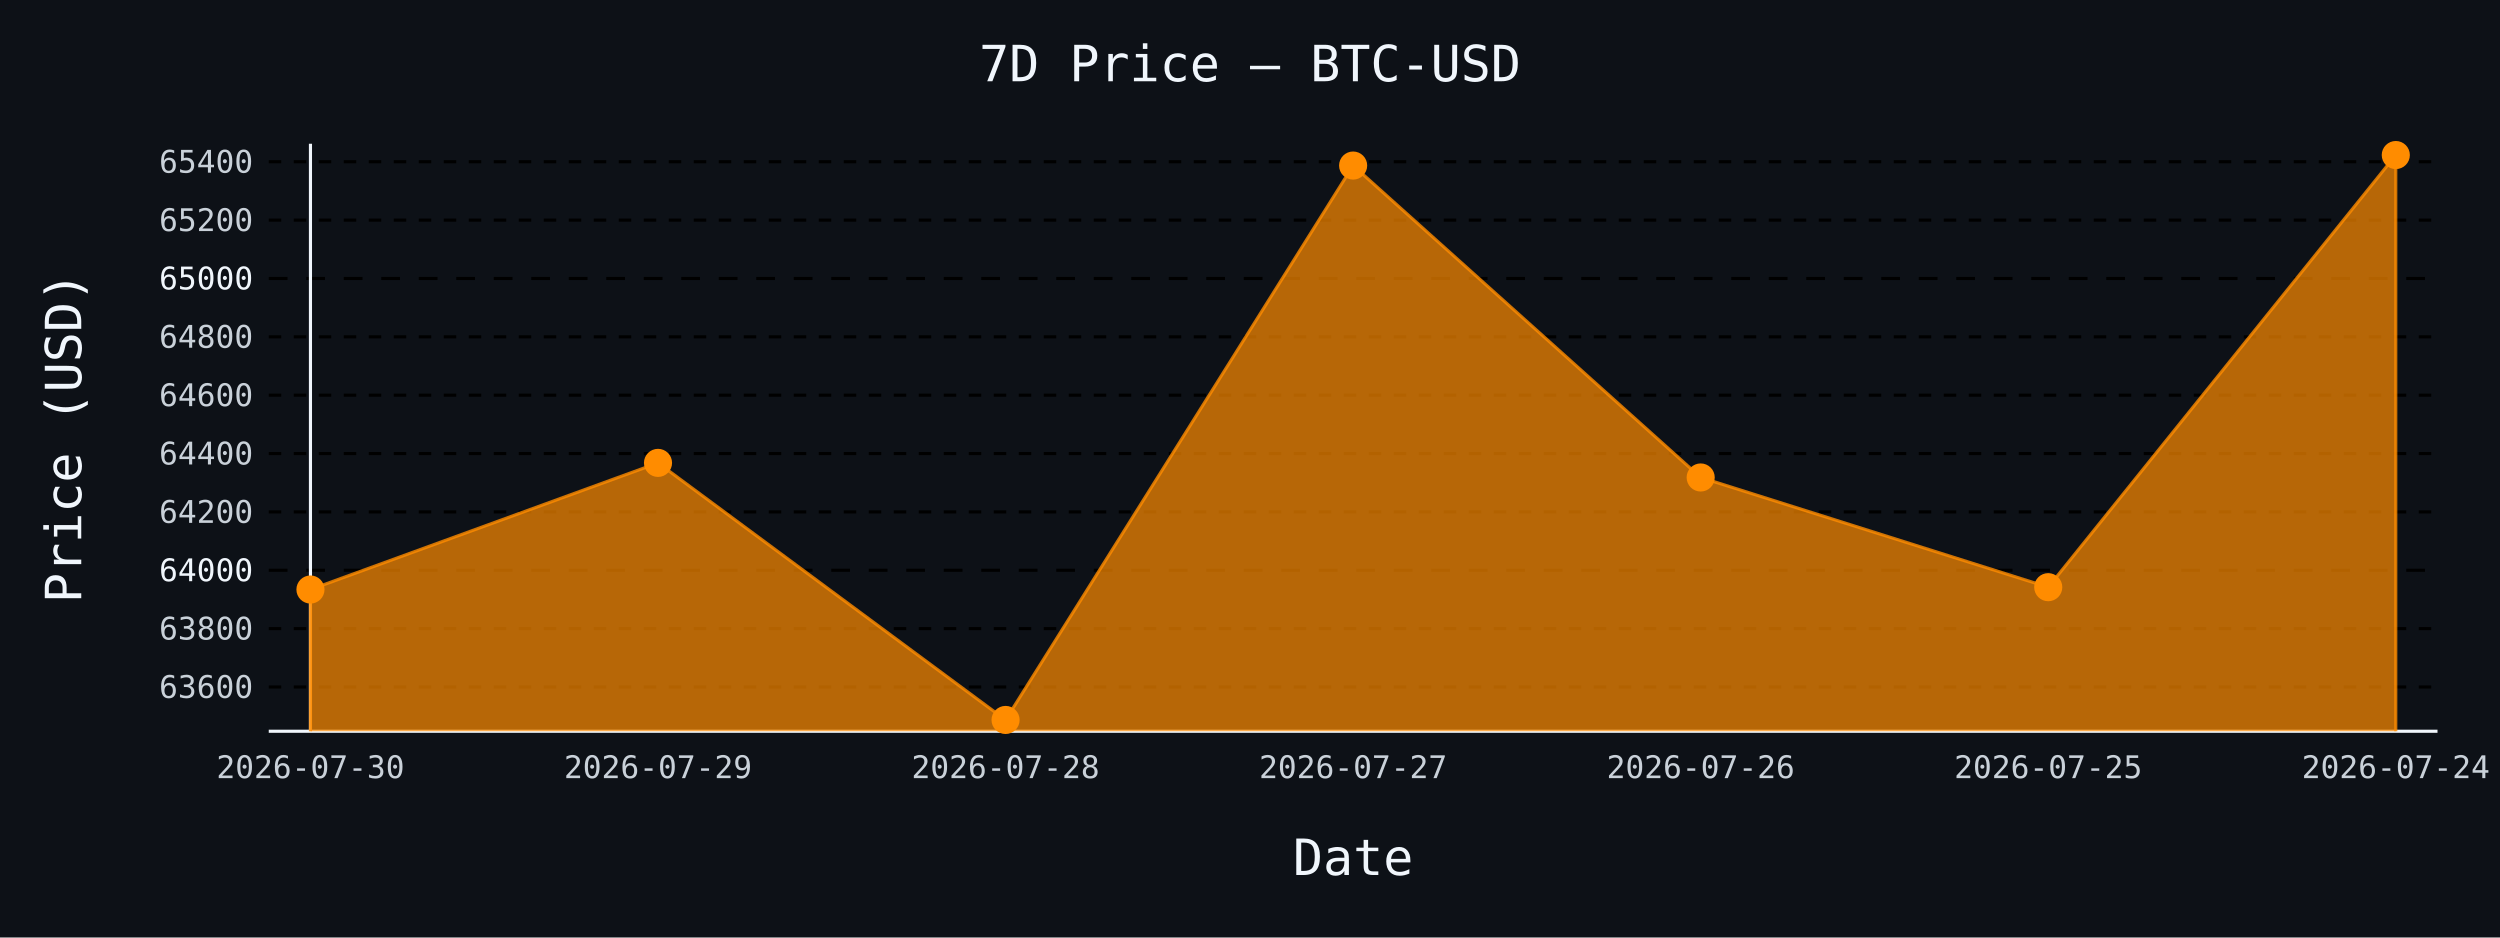
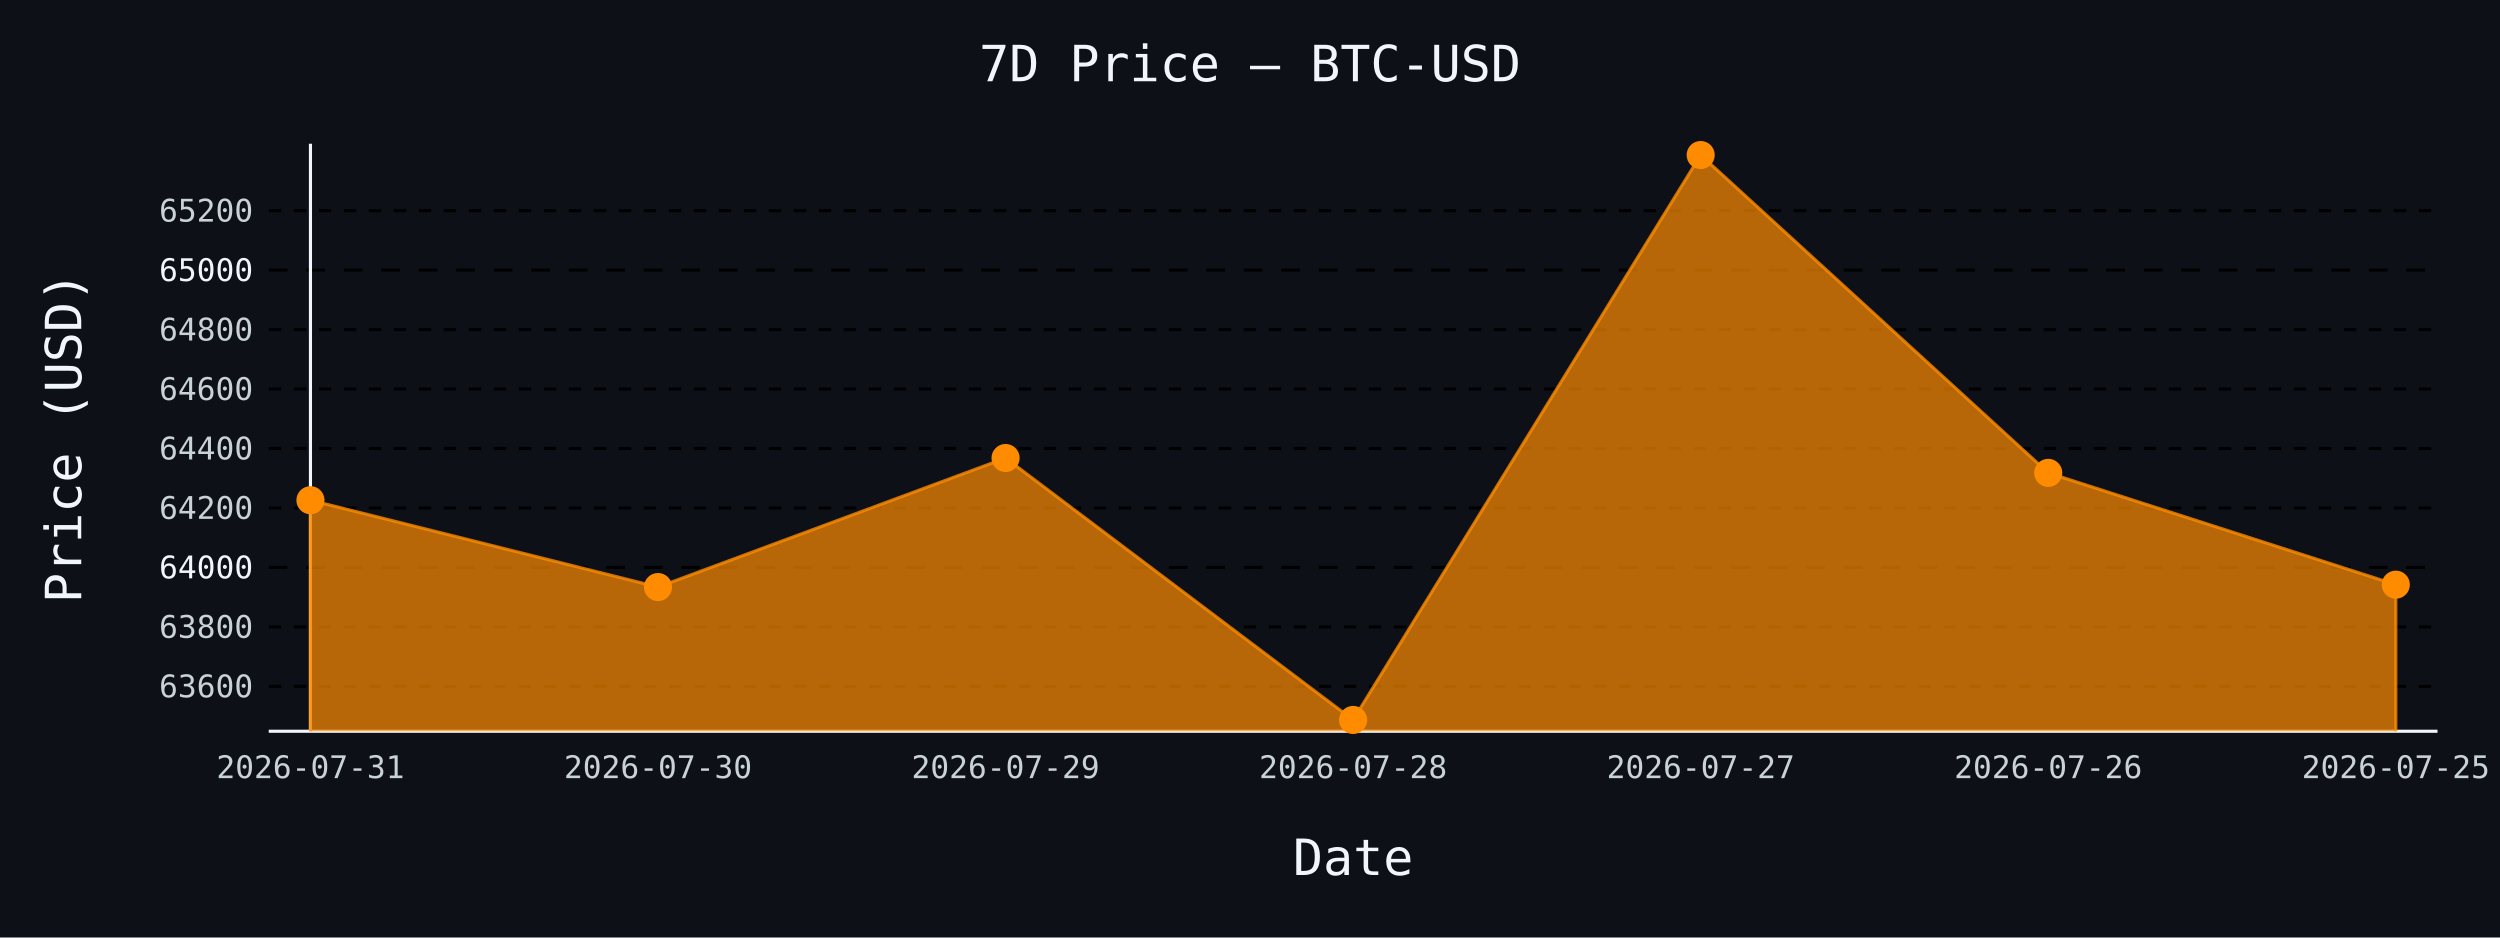
- <svg xmlns="http://www.w3.org/2000/svg" id="chart-06e3eb75-83b6-418d-a8a8-2cd7a68a1b62" class="pygal-chart" viewBox="0 0 800 300">
+ <svg xmlns="http://www.w3.org/2000/svg" id="chart-5ca1a3ea-3d09-419c-afd1-d47e03102a91" class="pygal-chart" viewBox="0 0 800 300">
  <defs>
-     <style type="text/css">#chart-06e3eb75-83b6-418d-a8a8-2cd7a68a1b62{-webkit-user-select:none;-webkit-font-smoothing:antialiased;font-family:monospace}#chart-06e3eb75-83b6-418d-a8a8-2cd7a68a1b62 .title{font-family:monospace;font-size:16px}#chart-06e3eb75-83b6-418d-a8a8-2cd7a68a1b62 .legends .legend text{font-family:monospace;font-size:14px}#chart-06e3eb75-83b6-418d-a8a8-2cd7a68a1b62 .axis text{font-family:monospace;font-size:10px}#chart-06e3eb75-83b6-418d-a8a8-2cd7a68a1b62 .axis text.major{font-family:monospace;font-size:10px}#chart-06e3eb75-83b6-418d-a8a8-2cd7a68a1b62 .text-overlay text.value{font-family:monospace;font-size:16px}#chart-06e3eb75-83b6-418d-a8a8-2cd7a68a1b62 .text-overlay text.label{font-family:monospace;font-size:10px}#chart-06e3eb75-83b6-418d-a8a8-2cd7a68a1b62 .tooltip{font-family:monospace;font-size:14px}#chart-06e3eb75-83b6-418d-a8a8-2cd7a68a1b62 text.no_data{font-family:monospace;font-size:64px}
- #chart-06e3eb75-83b6-418d-a8a8-2cd7a68a1b62{background-color:#0d1117}#chart-06e3eb75-83b6-418d-a8a8-2cd7a68a1b62 path,#chart-06e3eb75-83b6-418d-a8a8-2cd7a68a1b62 line,#chart-06e3eb75-83b6-418d-a8a8-2cd7a68a1b62 rect,#chart-06e3eb75-83b6-418d-a8a8-2cd7a68a1b62 circle{-webkit-transition:150ms;-moz-transition:150ms;transition:150ms}#chart-06e3eb75-83b6-418d-a8a8-2cd7a68a1b62 .graph &gt; .background{fill:#0d1117}#chart-06e3eb75-83b6-418d-a8a8-2cd7a68a1b62 .plot &gt; .background{fill:#0d1117}#chart-06e3eb75-83b6-418d-a8a8-2cd7a68a1b62 .graph{fill:#c9d1d9}#chart-06e3eb75-83b6-418d-a8a8-2cd7a68a1b62 text.no_data{fill:#f0f6fc}#chart-06e3eb75-83b6-418d-a8a8-2cd7a68a1b62 .title{fill:#f0f6fc}#chart-06e3eb75-83b6-418d-a8a8-2cd7a68a1b62 .legends .legend text{fill:#c9d1d9}#chart-06e3eb75-83b6-418d-a8a8-2cd7a68a1b62 .legends .legend:hover text{fill:#f0f6fc}#chart-06e3eb75-83b6-418d-a8a8-2cd7a68a1b62 .axis .line{stroke:#f0f6fc}#chart-06e3eb75-83b6-418d-a8a8-2cd7a68a1b62 .axis .guide.line{stroke:#8b949e}#chart-06e3eb75-83b6-418d-a8a8-2cd7a68a1b62 .axis .major.line{stroke:#c9d1d9}#chart-06e3eb75-83b6-418d-a8a8-2cd7a68a1b62 .axis text.major{fill:#f0f6fc}#chart-06e3eb75-83b6-418d-a8a8-2cd7a68a1b62 .axis.y .guides:hover .guide.line,#chart-06e3eb75-83b6-418d-a8a8-2cd7a68a1b62 .line-graph .axis.x .guides:hover .guide.line,#chart-06e3eb75-83b6-418d-a8a8-2cd7a68a1b62 .stackedline-graph .axis.x .guides:hover .guide.line,#chart-06e3eb75-83b6-418d-a8a8-2cd7a68a1b62 .xy-graph .axis.x .guides:hover .guide.line{stroke:#f0f6fc}#chart-06e3eb75-83b6-418d-a8a8-2cd7a68a1b62 .axis .guides:hover text{fill:#f0f6fc}#chart-06e3eb75-83b6-418d-a8a8-2cd7a68a1b62 .reactive{fill-opacity:.7;stroke-opacity:.8;stroke-width:1}#chart-06e3eb75-83b6-418d-a8a8-2cd7a68a1b62 .ci{stroke:#c9d1d9}#chart-06e3eb75-83b6-418d-a8a8-2cd7a68a1b62 .reactive.active,#chart-06e3eb75-83b6-418d-a8a8-2cd7a68a1b62 .active .reactive{fill-opacity:.8;stroke-opacity:.9;stroke-width:4}#chart-06e3eb75-83b6-418d-a8a8-2cd7a68a1b62 .ci .reactive.active{stroke-width:1.5}#chart-06e3eb75-83b6-418d-a8a8-2cd7a68a1b62 .series text{fill:#f0f6fc}#chart-06e3eb75-83b6-418d-a8a8-2cd7a68a1b62 .tooltip rect{fill:#0d1117;stroke:#f0f6fc;-webkit-transition:opacity 150ms;-moz-transition:opacity 150ms;transition:opacity 150ms}#chart-06e3eb75-83b6-418d-a8a8-2cd7a68a1b62 .tooltip .label{fill:#c9d1d9}#chart-06e3eb75-83b6-418d-a8a8-2cd7a68a1b62 .tooltip .label{fill:#c9d1d9}#chart-06e3eb75-83b6-418d-a8a8-2cd7a68a1b62 .tooltip .legend{font-size:.8em;fill:#8b949e}#chart-06e3eb75-83b6-418d-a8a8-2cd7a68a1b62 .tooltip .x_label{font-size:.6em;fill:#f0f6fc}#chart-06e3eb75-83b6-418d-a8a8-2cd7a68a1b62 .tooltip .xlink{font-size:.5em;text-decoration:underline}#chart-06e3eb75-83b6-418d-a8a8-2cd7a68a1b62 .tooltip .value{font-size:1.5em}#chart-06e3eb75-83b6-418d-a8a8-2cd7a68a1b62 .bound{font-size:.5em}#chart-06e3eb75-83b6-418d-a8a8-2cd7a68a1b62 .max-value{font-size:.75em;fill:#8b949e}#chart-06e3eb75-83b6-418d-a8a8-2cd7a68a1b62 .map-element{fill:#0d1117;stroke:#8b949e !important}#chart-06e3eb75-83b6-418d-a8a8-2cd7a68a1b62 .map-element .reactive{fill-opacity:inherit;stroke-opacity:inherit}#chart-06e3eb75-83b6-418d-a8a8-2cd7a68a1b62 .color-0,#chart-06e3eb75-83b6-418d-a8a8-2cd7a68a1b62 .color-0 a:visited{stroke:#ff8c00;fill:#ff8c00}#chart-06e3eb75-83b6-418d-a8a8-2cd7a68a1b62 .text-overlay .color-0 text{fill:black}
- #chart-06e3eb75-83b6-418d-a8a8-2cd7a68a1b62 text.no_data{text-anchor:middle}#chart-06e3eb75-83b6-418d-a8a8-2cd7a68a1b62 .guide.line{fill:none}#chart-06e3eb75-83b6-418d-a8a8-2cd7a68a1b62 .centered{text-anchor:middle}#chart-06e3eb75-83b6-418d-a8a8-2cd7a68a1b62 .title{text-anchor:middle}#chart-06e3eb75-83b6-418d-a8a8-2cd7a68a1b62 .legends .legend text{fill-opacity:1}#chart-06e3eb75-83b6-418d-a8a8-2cd7a68a1b62 .axis.x text{text-anchor:middle}#chart-06e3eb75-83b6-418d-a8a8-2cd7a68a1b62 .axis.x:not(.web) text[transform]{text-anchor:start}#chart-06e3eb75-83b6-418d-a8a8-2cd7a68a1b62 .axis.x:not(.web) text[transform].backwards{text-anchor:end}#chart-06e3eb75-83b6-418d-a8a8-2cd7a68a1b62 .axis.y text{text-anchor:end}#chart-06e3eb75-83b6-418d-a8a8-2cd7a68a1b62 .axis.y text[transform].backwards{text-anchor:start}#chart-06e3eb75-83b6-418d-a8a8-2cd7a68a1b62 .axis.y2 text{text-anchor:start}#chart-06e3eb75-83b6-418d-a8a8-2cd7a68a1b62 .axis.y2 text[transform].backwards{text-anchor:end}#chart-06e3eb75-83b6-418d-a8a8-2cd7a68a1b62 .axis .guide.line{stroke-dasharray:4,4;stroke:black}#chart-06e3eb75-83b6-418d-a8a8-2cd7a68a1b62 .axis .major.guide.line{stroke-dasharray:6,6;stroke:black}#chart-06e3eb75-83b6-418d-a8a8-2cd7a68a1b62 .horizontal .axis.y .guide.line,#chart-06e3eb75-83b6-418d-a8a8-2cd7a68a1b62 .horizontal .axis.y2 .guide.line,#chart-06e3eb75-83b6-418d-a8a8-2cd7a68a1b62 .vertical .axis.x .guide.line{opacity:0}#chart-06e3eb75-83b6-418d-a8a8-2cd7a68a1b62 .horizontal .axis.always_show .guide.line,#chart-06e3eb75-83b6-418d-a8a8-2cd7a68a1b62 .vertical .axis.always_show .guide.line{opacity:1 !important}#chart-06e3eb75-83b6-418d-a8a8-2cd7a68a1b62 .axis.y .guides:hover .guide.line,#chart-06e3eb75-83b6-418d-a8a8-2cd7a68a1b62 .axis.y2 .guides:hover .guide.line,#chart-06e3eb75-83b6-418d-a8a8-2cd7a68a1b62 .axis.x .guides:hover .guide.line{opacity:1}#chart-06e3eb75-83b6-418d-a8a8-2cd7a68a1b62 .axis .guides:hover text{opacity:1}#chart-06e3eb75-83b6-418d-a8a8-2cd7a68a1b62 .nofill{fill:none}#chart-06e3eb75-83b6-418d-a8a8-2cd7a68a1b62 .subtle-fill{fill-opacity:.2}#chart-06e3eb75-83b6-418d-a8a8-2cd7a68a1b62 .dot{stroke-width:1px;fill-opacity:1;stroke-opacity:1}#chart-06e3eb75-83b6-418d-a8a8-2cd7a68a1b62 .dot.active{stroke-width:5px}#chart-06e3eb75-83b6-418d-a8a8-2cd7a68a1b62 .dot.negative{fill:transparent}#chart-06e3eb75-83b6-418d-a8a8-2cd7a68a1b62 text,#chart-06e3eb75-83b6-418d-a8a8-2cd7a68a1b62 tspan{stroke:none !important}#chart-06e3eb75-83b6-418d-a8a8-2cd7a68a1b62 .series text.active{opacity:1}#chart-06e3eb75-83b6-418d-a8a8-2cd7a68a1b62 .tooltip rect{fill-opacity:.95;stroke-width:.5}#chart-06e3eb75-83b6-418d-a8a8-2cd7a68a1b62 .tooltip text{fill-opacity:1}#chart-06e3eb75-83b6-418d-a8a8-2cd7a68a1b62 .showable{visibility:hidden}#chart-06e3eb75-83b6-418d-a8a8-2cd7a68a1b62 .showable.shown{visibility:visible}#chart-06e3eb75-83b6-418d-a8a8-2cd7a68a1b62 .gauge-background{fill:rgba(229,229,229,1);stroke:none}#chart-06e3eb75-83b6-418d-a8a8-2cd7a68a1b62 .bg-lines{stroke:#0d1117;stroke-width:2px}</style>
+     <style type="text/css">#chart-5ca1a3ea-3d09-419c-afd1-d47e03102a91{-webkit-user-select:none;-webkit-font-smoothing:antialiased;font-family:monospace}#chart-5ca1a3ea-3d09-419c-afd1-d47e03102a91 .title{font-family:monospace;font-size:16px}#chart-5ca1a3ea-3d09-419c-afd1-d47e03102a91 .legends .legend text{font-family:monospace;font-size:14px}#chart-5ca1a3ea-3d09-419c-afd1-d47e03102a91 .axis text{font-family:monospace;font-size:10px}#chart-5ca1a3ea-3d09-419c-afd1-d47e03102a91 .axis text.major{font-family:monospace;font-size:10px}#chart-5ca1a3ea-3d09-419c-afd1-d47e03102a91 .text-overlay text.value{font-family:monospace;font-size:16px}#chart-5ca1a3ea-3d09-419c-afd1-d47e03102a91 .text-overlay text.label{font-family:monospace;font-size:10px}#chart-5ca1a3ea-3d09-419c-afd1-d47e03102a91 .tooltip{font-family:monospace;font-size:14px}#chart-5ca1a3ea-3d09-419c-afd1-d47e03102a91 text.no_data{font-family:monospace;font-size:64px}
+ #chart-5ca1a3ea-3d09-419c-afd1-d47e03102a91{background-color:#0d1117}#chart-5ca1a3ea-3d09-419c-afd1-d47e03102a91 path,#chart-5ca1a3ea-3d09-419c-afd1-d47e03102a91 line,#chart-5ca1a3ea-3d09-419c-afd1-d47e03102a91 rect,#chart-5ca1a3ea-3d09-419c-afd1-d47e03102a91 circle{-webkit-transition:150ms;-moz-transition:150ms;transition:150ms}#chart-5ca1a3ea-3d09-419c-afd1-d47e03102a91 .graph &gt; .background{fill:#0d1117}#chart-5ca1a3ea-3d09-419c-afd1-d47e03102a91 .plot &gt; .background{fill:#0d1117}#chart-5ca1a3ea-3d09-419c-afd1-d47e03102a91 .graph{fill:#c9d1d9}#chart-5ca1a3ea-3d09-419c-afd1-d47e03102a91 text.no_data{fill:#f0f6fc}#chart-5ca1a3ea-3d09-419c-afd1-d47e03102a91 .title{fill:#f0f6fc}#chart-5ca1a3ea-3d09-419c-afd1-d47e03102a91 .legends .legend text{fill:#c9d1d9}#chart-5ca1a3ea-3d09-419c-afd1-d47e03102a91 .legends .legend:hover text{fill:#f0f6fc}#chart-5ca1a3ea-3d09-419c-afd1-d47e03102a91 .axis .line{stroke:#f0f6fc}#chart-5ca1a3ea-3d09-419c-afd1-d47e03102a91 .axis .guide.line{stroke:#8b949e}#chart-5ca1a3ea-3d09-419c-afd1-d47e03102a91 .axis .major.line{stroke:#c9d1d9}#chart-5ca1a3ea-3d09-419c-afd1-d47e03102a91 .axis text.major{fill:#f0f6fc}#chart-5ca1a3ea-3d09-419c-afd1-d47e03102a91 .axis.y .guides:hover .guide.line,#chart-5ca1a3ea-3d09-419c-afd1-d47e03102a91 .line-graph .axis.x .guides:hover .guide.line,#chart-5ca1a3ea-3d09-419c-afd1-d47e03102a91 .stackedline-graph .axis.x .guides:hover .guide.line,#chart-5ca1a3ea-3d09-419c-afd1-d47e03102a91 .xy-graph .axis.x .guides:hover .guide.line{stroke:#f0f6fc}#chart-5ca1a3ea-3d09-419c-afd1-d47e03102a91 .axis .guides:hover text{fill:#f0f6fc}#chart-5ca1a3ea-3d09-419c-afd1-d47e03102a91 .reactive{fill-opacity:.7;stroke-opacity:.8;stroke-width:1}#chart-5ca1a3ea-3d09-419c-afd1-d47e03102a91 .ci{stroke:#c9d1d9}#chart-5ca1a3ea-3d09-419c-afd1-d47e03102a91 .reactive.active,#chart-5ca1a3ea-3d09-419c-afd1-d47e03102a91 .active .reactive{fill-opacity:.8;stroke-opacity:.9;stroke-width:4}#chart-5ca1a3ea-3d09-419c-afd1-d47e03102a91 .ci .reactive.active{stroke-width:1.5}#chart-5ca1a3ea-3d09-419c-afd1-d47e03102a91 .series text{fill:#f0f6fc}#chart-5ca1a3ea-3d09-419c-afd1-d47e03102a91 .tooltip rect{fill:#0d1117;stroke:#f0f6fc;-webkit-transition:opacity 150ms;-moz-transition:opacity 150ms;transition:opacity 150ms}#chart-5ca1a3ea-3d09-419c-afd1-d47e03102a91 .tooltip .label{fill:#c9d1d9}#chart-5ca1a3ea-3d09-419c-afd1-d47e03102a91 .tooltip .label{fill:#c9d1d9}#chart-5ca1a3ea-3d09-419c-afd1-d47e03102a91 .tooltip .legend{font-size:.8em;fill:#8b949e}#chart-5ca1a3ea-3d09-419c-afd1-d47e03102a91 .tooltip .x_label{font-size:.6em;fill:#f0f6fc}#chart-5ca1a3ea-3d09-419c-afd1-d47e03102a91 .tooltip .xlink{font-size:.5em;text-decoration:underline}#chart-5ca1a3ea-3d09-419c-afd1-d47e03102a91 .tooltip .value{font-size:1.5em}#chart-5ca1a3ea-3d09-419c-afd1-d47e03102a91 .bound{font-size:.5em}#chart-5ca1a3ea-3d09-419c-afd1-d47e03102a91 .max-value{font-size:.75em;fill:#8b949e}#chart-5ca1a3ea-3d09-419c-afd1-d47e03102a91 .map-element{fill:#0d1117;stroke:#8b949e !important}#chart-5ca1a3ea-3d09-419c-afd1-d47e03102a91 .map-element .reactive{fill-opacity:inherit;stroke-opacity:inherit}#chart-5ca1a3ea-3d09-419c-afd1-d47e03102a91 .color-0,#chart-5ca1a3ea-3d09-419c-afd1-d47e03102a91 .color-0 a:visited{stroke:#ff8c00;fill:#ff8c00}#chart-5ca1a3ea-3d09-419c-afd1-d47e03102a91 .text-overlay .color-0 text{fill:black}
+ #chart-5ca1a3ea-3d09-419c-afd1-d47e03102a91 text.no_data{text-anchor:middle}#chart-5ca1a3ea-3d09-419c-afd1-d47e03102a91 .guide.line{fill:none}#chart-5ca1a3ea-3d09-419c-afd1-d47e03102a91 .centered{text-anchor:middle}#chart-5ca1a3ea-3d09-419c-afd1-d47e03102a91 .title{text-anchor:middle}#chart-5ca1a3ea-3d09-419c-afd1-d47e03102a91 .legends .legend text{fill-opacity:1}#chart-5ca1a3ea-3d09-419c-afd1-d47e03102a91 .axis.x text{text-anchor:middle}#chart-5ca1a3ea-3d09-419c-afd1-d47e03102a91 .axis.x:not(.web) text[transform]{text-anchor:start}#chart-5ca1a3ea-3d09-419c-afd1-d47e03102a91 .axis.x:not(.web) text[transform].backwards{text-anchor:end}#chart-5ca1a3ea-3d09-419c-afd1-d47e03102a91 .axis.y text{text-anchor:end}#chart-5ca1a3ea-3d09-419c-afd1-d47e03102a91 .axis.y text[transform].backwards{text-anchor:start}#chart-5ca1a3ea-3d09-419c-afd1-d47e03102a91 .axis.y2 text{text-anchor:start}#chart-5ca1a3ea-3d09-419c-afd1-d47e03102a91 .axis.y2 text[transform].backwards{text-anchor:end}#chart-5ca1a3ea-3d09-419c-afd1-d47e03102a91 .axis .guide.line{stroke-dasharray:4,4;stroke:black}#chart-5ca1a3ea-3d09-419c-afd1-d47e03102a91 .axis .major.guide.line{stroke-dasharray:6,6;stroke:black}#chart-5ca1a3ea-3d09-419c-afd1-d47e03102a91 .horizontal .axis.y .guide.line,#chart-5ca1a3ea-3d09-419c-afd1-d47e03102a91 .horizontal .axis.y2 .guide.line,#chart-5ca1a3ea-3d09-419c-afd1-d47e03102a91 .vertical .axis.x .guide.line{opacity:0}#chart-5ca1a3ea-3d09-419c-afd1-d47e03102a91 .horizontal .axis.always_show .guide.line,#chart-5ca1a3ea-3d09-419c-afd1-d47e03102a91 .vertical .axis.always_show .guide.line{opacity:1 !important}#chart-5ca1a3ea-3d09-419c-afd1-d47e03102a91 .axis.y .guides:hover .guide.line,#chart-5ca1a3ea-3d09-419c-afd1-d47e03102a91 .axis.y2 .guides:hover .guide.line,#chart-5ca1a3ea-3d09-419c-afd1-d47e03102a91 .axis.x .guides:hover .guide.line{opacity:1}#chart-5ca1a3ea-3d09-419c-afd1-d47e03102a91 .axis .guides:hover text{opacity:1}#chart-5ca1a3ea-3d09-419c-afd1-d47e03102a91 .nofill{fill:none}#chart-5ca1a3ea-3d09-419c-afd1-d47e03102a91 .subtle-fill{fill-opacity:.2}#chart-5ca1a3ea-3d09-419c-afd1-d47e03102a91 .dot{stroke-width:1px;fill-opacity:1;stroke-opacity:1}#chart-5ca1a3ea-3d09-419c-afd1-d47e03102a91 .dot.active{stroke-width:5px}#chart-5ca1a3ea-3d09-419c-afd1-d47e03102a91 .dot.negative{fill:transparent}#chart-5ca1a3ea-3d09-419c-afd1-d47e03102a91 text,#chart-5ca1a3ea-3d09-419c-afd1-d47e03102a91 tspan{stroke:none !important}#chart-5ca1a3ea-3d09-419c-afd1-d47e03102a91 .series text.active{opacity:1}#chart-5ca1a3ea-3d09-419c-afd1-d47e03102a91 .tooltip rect{fill-opacity:.95;stroke-width:.5}#chart-5ca1a3ea-3d09-419c-afd1-d47e03102a91 .tooltip text{fill-opacity:1}#chart-5ca1a3ea-3d09-419c-afd1-d47e03102a91 .showable{visibility:hidden}#chart-5ca1a3ea-3d09-419c-afd1-d47e03102a91 .showable.shown{visibility:visible}#chart-5ca1a3ea-3d09-419c-afd1-d47e03102a91 .gauge-background{fill:rgba(229,229,229,1);stroke:none}#chart-5ca1a3ea-3d09-419c-afd1-d47e03102a91 .bg-lines{stroke:#0d1117;stroke-width:2px}</style>
  </defs>
  <g class="graph line-graph vertical">
    <rect x="0" y="0" width="800" height="300" class="background" />
    <g transform="translate(86, 46)" class="plot">
      <rect x="0" y="0" width="694.0" height="188" class="background" />
      <g class="axis y always_show">
        <path d="M0 188 h694" class="line" />
        <g class="guides">
-           <path d="M0 173.834 h694" class="guide line" />
-           <text x="-5" y="177.334" class="">63600</text>
+           <path d="M0 173.634 h694" class="guide line" />
+           <text x="-5" y="177.134" class="">63600</text>
        </g>
        <g class="guides">
-           <path d="M0 155.159 h694" class="guide line" />
-           <text x="-5" y="158.659" class="">63800</text>
+           <path d="M0 154.605 h694" class="guide line" />
+           <text x="-5" y="158.105" class="">63800</text>
        </g>
        <g class="guides">
-           <path d="M0 136.485 h694" class="major guide line" />
-           <text x="-5" y="139.985" class="major">64000</text>
+           <path d="M0 135.577 h694" class="major guide line" />
+           <text x="-5" y="139.077" class="major">64000</text>
        </g>
        <g class="guides">
-           <path d="M0 117.81 h694" class="guide line" />
-           <text x="-5" y="121.31" class="">64200</text>
+           <path d="M0 116.549 h694" class="guide line" />
+           <text x="-5" y="120.049" class="">64200</text>
        </g>
        <g class="guides">
-           <path d="M0 99.135 h694" class="guide line" />
-           <text x="-5" y="102.635" class="">64400</text>
+           <path d="M0 97.52 h694" class="guide line" />
+           <text x="-5" y="101.02" class="">64400</text>
        </g>
        <g class="guides">
-           <path d="M0 80.461 h694" class="guide line" />
-           <text x="-5" y="83.961" class="">64600</text>
+           <path d="M0 78.492 h694" class="guide line" />
+           <text x="-5" y="81.992" class="">64600</text>
        </g>
        <g class="guides">
-           <path d="M0 61.786 h694" class="guide line" />
-           <text x="-5" y="65.286" class="">64800</text>
+           <path d="M0 59.464 h694" class="guide line" />
+           <text x="-5" y="62.964" class="">64800</text>
        </g>
        <g class="guides">
-           <path d="M0 43.112 h694" class="major guide line" />
-           <text x="-5" y="46.612" class="major">65000</text>
+           <path d="M0 40.435 h694" class="major guide line" />
+           <text x="-5" y="43.935" class="major">65000</text>
        </g>
        <g class="guides">
-           <path d="M0 24.437 h694" class="guide line" />
-           <text x="-5" y="27.937" class="">65200</text>
-         </g>
-         <g class="guides">
-           <path d="M0 5.763 h694" class="guide line" />
-           <text x="-5" y="9.263" class="">65400</text>
+           <path d="M0 21.407 h694" class="guide line" />
+           <text x="-5" y="24.907" class="">65200</text>
        </g>
      </g>
      <g class="axis x">
        <g class="guides">
          <path d="M13.346 0 v188" class="line" />
-           <text x="13.346" y="203.0" class="">2026-07-30</text>
+           <text x="13.346" y="203.0" class="">2026-07-31</text>
        </g>
        <g class="guides">
          <path d="M124.564 0 v188" class="guide line" />
-           <text x="124.564" y="203.0" class="">2026-07-29</text>
+           <text x="124.564" y="203.0" class="">2026-07-30</text>
        </g>
        <g class="guides">
          <path d="M235.782 0 v188" class="guide line" />
-           <text x="235.782" y="203.0" class="">2026-07-28</text>
+           <text x="235.782" y="203.0" class="">2026-07-29</text>
        </g>
        <g class="guides">
          <path d="M347 0 v188" class="guide line" />
-           <text x="347.0" y="203.0" class="">2026-07-27</text>
+           <text x="347.0" y="203.0" class="">2026-07-28</text>
        </g>
        <g class="guides">
          <path d="M458.218 0 v188" class="guide line" />
-           <text x="458.218" y="203.0" class="">2026-07-26</text>
+           <text x="458.218" y="203.0" class="">2026-07-27</text>
        </g>
        <g class="guides">
          <path d="M569.436 0 v188" class="guide line" />
-           <text x="569.436" y="203.0" class="">2026-07-25</text>
+           <text x="569.436" y="203.0" class="">2026-07-26</text>
        </g>
        <g class="guides">
          <path d="M680.654 0 v188" class="guide line" />
-           <text x="680.654" y="203.0" class="">2026-07-24</text>
+           <text x="680.654" y="203.0" class="">2026-07-25</text>
        </g>
      </g>
      <g class="series serie-0 color-0">
-         <path d="M13.346 188 L13.346 142.647 124.564 102.123 235.782 184.385 347 6.977 458.218 106.792 569.436 141.9 680.654 3.615 680.654 188" class="line reactive" />
+         <path d="M13.346 188 L13.346 114.075 124.564 141.856 235.782 100.565 347 184.385 458.218 3.615 569.436 105.322 680.654 141.095 680.654 188" class="line reactive" />
      </g>
    </g>
    <g class="titles">
      <text x="400.0" y="26" class="title plot_title">7D Price — BTC-USD</text>
      <text x="433.0" y="280" class="title">Date</text>
      <text x="0" y="166.0" class="title" transform="rotate(-90 0 140)">Price (USD)</text>
    </g>
    <g transform="translate(86, 46)" class="plot overlay">
      <g class="series serie-0 color-0">
        <g class="dots">
-           <circle cx="13.346" cy="142.647" r="4" class="dot reactive tooltip-trigger" />
+           <circle cx="13.346" cy="114.075" r="4" class="dot reactive tooltip-trigger" />
        </g>
        <g class="dots">
-           <circle cx="124.564" cy="102.123" r="4" class="dot reactive tooltip-trigger" />
+           <circle cx="124.564" cy="141.856" r="4" class="dot reactive tooltip-trigger" />
        </g>
        <g class="dots">
-           <circle cx="235.782" cy="184.385" r="4" class="dot reactive tooltip-trigger" />
+           <circle cx="235.782" cy="100.565" r="4" class="dot reactive tooltip-trigger" />
        </g>
        <g class="dots">
-           <circle cx="347.0" cy="6.977" r="4" class="dot reactive tooltip-trigger" />
+           <circle cx="347.0" cy="184.385" r="4" class="dot reactive tooltip-trigger" />
        </g>
        <g class="dots">
-           <circle cx="458.218" cy="106.792" r="4" class="dot reactive tooltip-trigger" />
+           <circle cx="458.218" cy="3.615" r="4" class="dot reactive tooltip-trigger" />
        </g>
        <g class="dots">
-           <circle cx="569.436" cy="141.9" r="4" class="dot reactive tooltip-trigger" />
+           <circle cx="569.436" cy="105.322" r="4" class="dot reactive tooltip-trigger" />
        </g>
        <g class="dots">
-           <circle cx="680.654" cy="3.615" r="4" class="dot reactive tooltip-trigger" />
+           <circle cx="680.654" cy="141.095" r="4" class="dot reactive tooltip-trigger" />
        </g>
      </g>
    </g>
    <g transform="translate(86, 46)" class="plot text-overlay">
      <g class="series serie-0 color-0" />
    </g>
    <g transform="translate(86, 46)" class="plot tooltip-overlay">
      <g transform="translate(0 0)" style="opacity: 0" class="tooltip">
        <rect rx="0" ry="0" width="0" height="0" class="tooltip-box" />
        <g class="text" />
      </g>
    </g>
  </g>
</svg>
